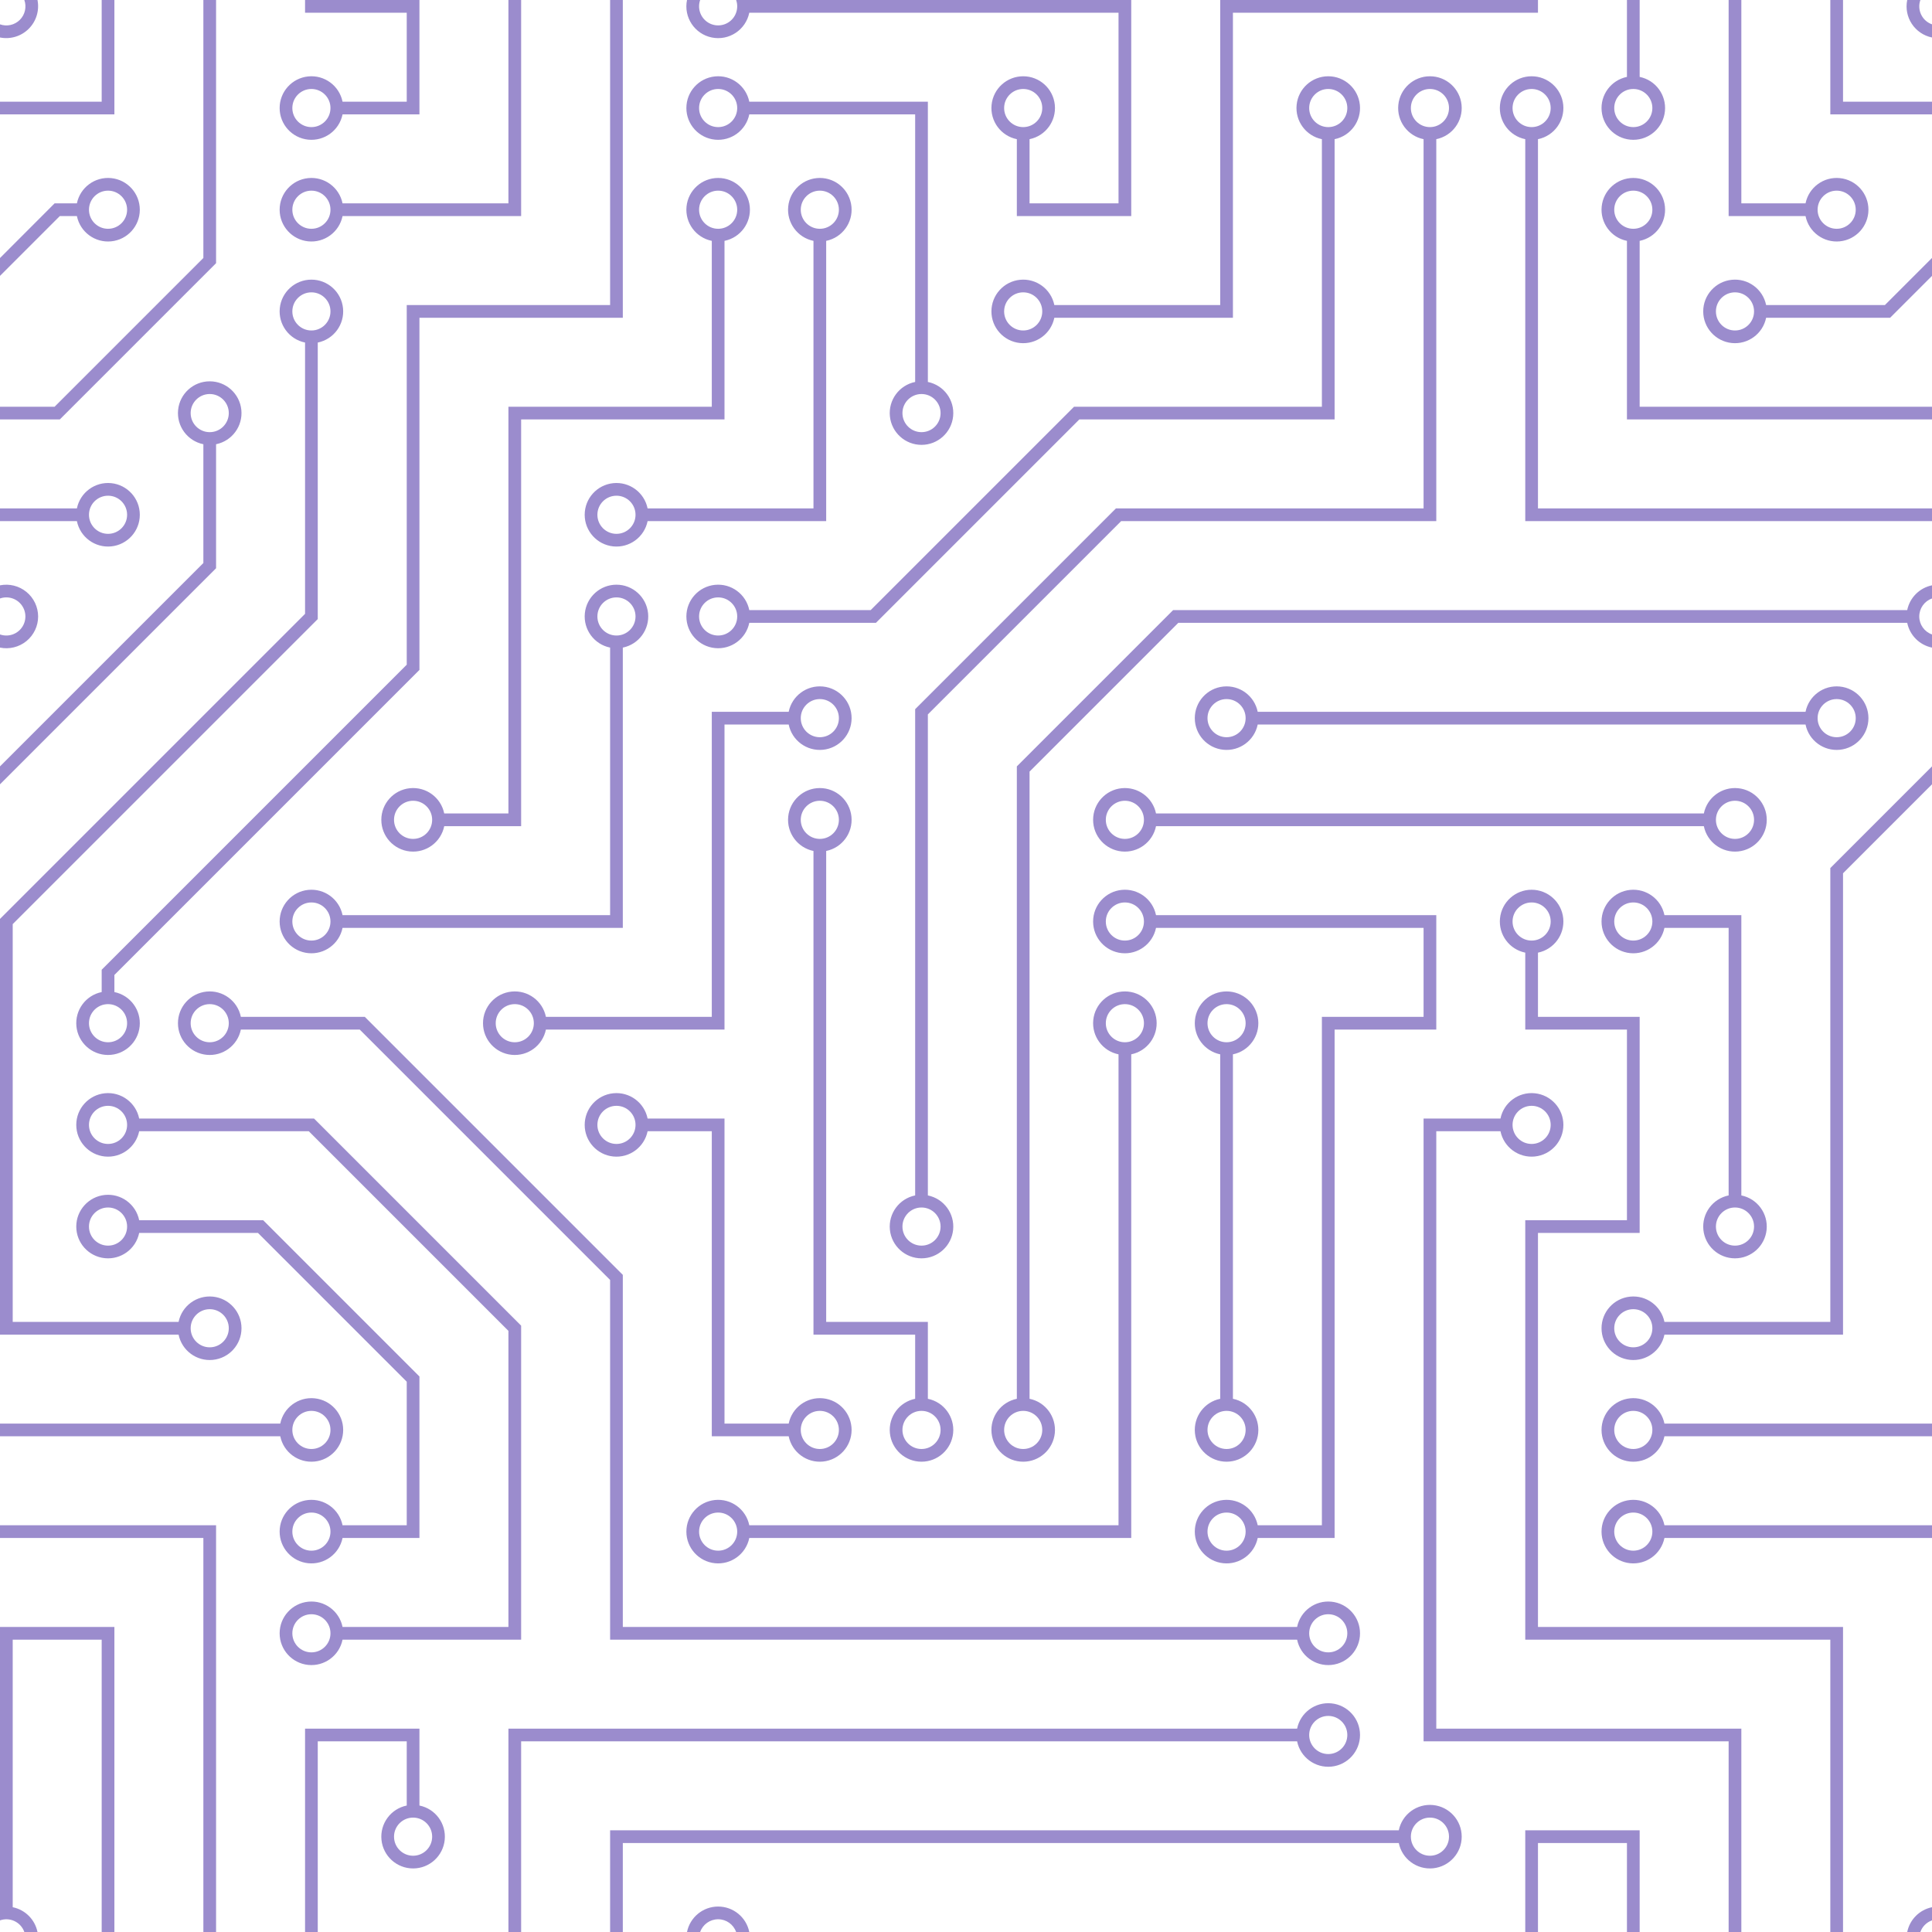
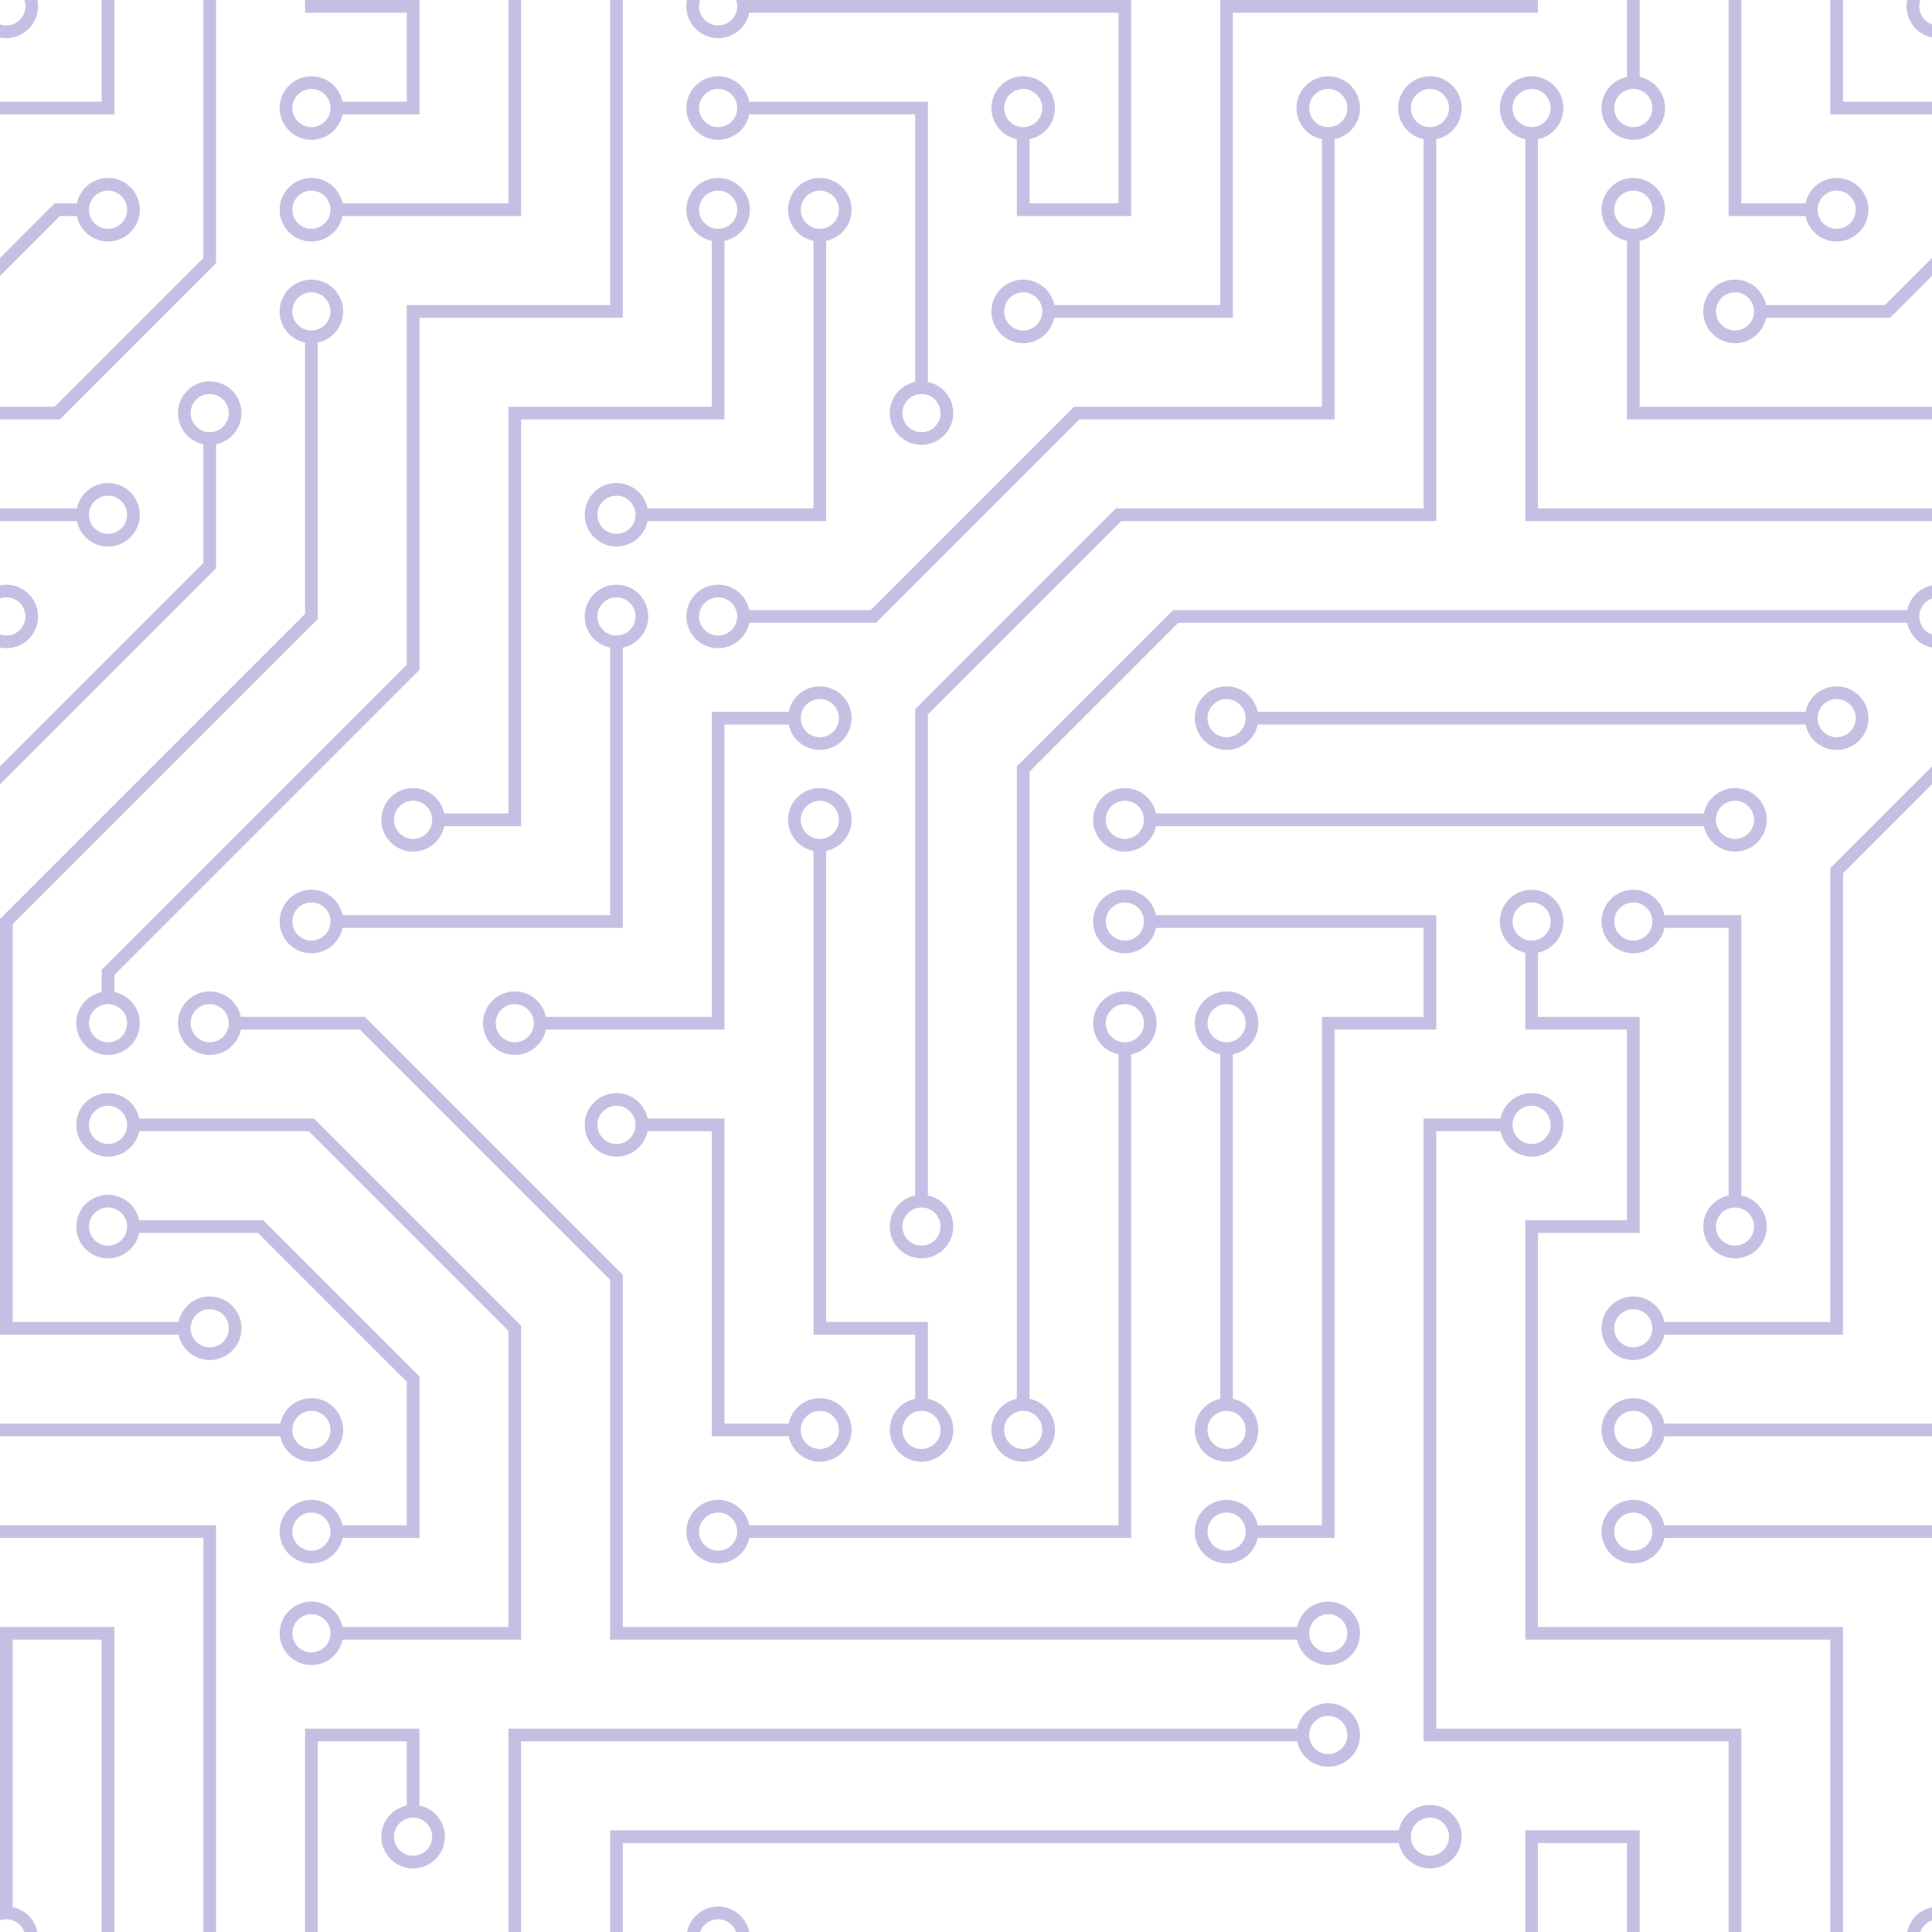
<svg xmlns="http://www.w3.org/2000/svg" viewBox="0 0 304 304" width="304" height="304">
-   <path fill="#230091" fill-opacity="0.45" d="M44.1 224a5 5 0 1 1 0 2H0v-2h44.1zm160 48a5 5 0 1 1 0 2H82v-2h122.1zm57.8-46a5 5 0 1 1 0-2H304v2h-42.1zm0 16a5 5 0 1 1 0-2H304v2h-42.1zm6.2-114a5 5 0 1 1 0 2h-86.2a5 5 0 1 1 0-2h86.2zm-256-48a5 5 0 1 1 0 2H0v-2h12.1zm185.8 34a5 5 0 1 1 0-2h86.2a5 5 0 1 1 0 2h-86.2zM258 12.1a5 5 0 1 1-2 0V0h2v12.1zm-64 208a5 5 0 1 1-2 0v-54.2a5 5 0 1 1 2 0v54.2zm48-198.2V80h62v2h-64V21.9a5 5 0 1 1 2 0zm16 16V64h46v2h-48V37.9a5 5 0 1 1 2 0zm-128 96V208h16v12.1a5 5 0 1 1-2 0V210h-16v-76.1a5 5 0 1 1 2 0zm-5.9-21.9a5 5 0 1 1 0 2H114v48H85.9a5 5 0 1 1 0-2H112v-48h12.1zm-6.2 130a5 5 0 1 1 0-2H176v-74.1a5 5 0 1 1 2 0V242h-60.1zm-16-64a5 5 0 1 1 0-2H114v48h10.1a5 5 0 1 1 0 2H112v-48h-10.1zM66 284.1a5 5 0 1 1-2 0V274H50v30h-2v-32h18v12.1zM236.1 176a5 5 0 1 1 0 2H226v94h48v32h-2v-30h-48v-98h12.1zm25.8-30a5 5 0 1 1 0-2H274v44.1a5 5 0 1 1-2 0V146h-10.1zm-64 96a5 5 0 1 1 0-2H208v-80h16v-14h-42.1a5 5 0 1 1 0-2H226v18h-16v80h-12.1zm86.2-210a5 5 0 1 1 0 2H272V0h2v32h10.1zM98 101.9V146H53.9a5 5 0 1 1 0-2H96v-42.1a5 5 0 1 1 2 0zM53.9 34a5 5 0 1 1 0-2H80V0h2v34H53.9zm60.1 3.9V66H82v64H69.9a5 5 0 1 1 0-2H80V64h32V37.9a5 5 0 1 1 2 0zM101.9 82a5 5 0 1 1 0-2H128V37.9a5 5 0 1 1 2 0V82h-28.1zm16-64a5 5 0 1 1 0-2H146v44.1a5 5 0 1 1-2 0V18h-26.1zm102.2 270a5 5 0 1 1 0 2H98v14h-2v-16h124.1zM242 149.9V160h16v34h-16v62h48v48h-2v-46h-48v-66h16v-30h-16v-12.1a5 5 0 1 1 2 0zM53.9 18a5 5 0 1 1 0-2H64V2H48V0h18v18H53.9zm112 32a5 5 0 1 1 0-2H192V0h50v2h-48v48h-28.1zm-48-48a5 5 0 0 1-9.8-2h2.07a3 3 0 1 0 5.66 0H178v34h-18V21.9a5 5 0 1 1 2 0V32h14V2h-58.1zm0 96a5 5 0 1 1 0-2H137l32-32h39V21.9a5 5 0 1 1 2 0V66h-40.17l-32 32H117.9zm28.1 90.1a5 5 0 1 1-2 0v-76.51L175.59 80H224V21.9a5 5 0 1 1 2 0V82h-49.59L146 112.41v75.69zm16 32a5 5 0 1 1-2 0v-99.51L184.59 96H300.1a5 5 0 0 1 3.9-3.9v2.07a3 3 0 0 0 0 5.66v2.07a5 5 0 0 1-3.9-3.9H185.41L162 121.41v98.69zm-144-64a5 5 0 1 1-2 0v-3.51l48-48V48h32V0h2v50H66v55.41l-48 48v2.69zM50 53.9v43.51l-48 48V208h26.1a5 5 0 1 1 0 2H0v-65.41l48-48V53.9a5 5 0 1 1 2 0zm-16 16V89.41l-34 34v-2.82l32-32V69.9a5 5 0 1 1 2 0zM12.1 32a5 5 0 1 1 0 2H9.41L0 43.41V40.6L8.59 32h3.51zm265.8 18a5 5 0 1 1 0-2h18.69l7.41-7.41v2.82L297.41 50H277.9zm-16 160a5 5 0 1 1 0-2H288v-71.41l16-16v2.82l-14 14V210h-28.1zm-208 32a5 5 0 1 1 0-2H64v-22.59L40.59 194H21.9a5 5 0 1 1 0-2H41.41L66 216.59V242H53.9zm150.2 14a5 5 0 1 1 0 2H96v-56.6L56.6 162H37.9a5 5 0 1 1 0-2h19.5L98 200.6V256h106.1zm-150.2 2a5 5 0 1 1 0-2H80v-46.59L48.59 178H21.9a5 5 0 1 1 0-2H49.41L82 208.59V258H53.9zM34 39.8v1.61L9.41 66H0v-2h8.59L32 40.59V0h2v39.8zM2 300.1a5 5 0 0 1 3.9 3.9H3.83A3 3 0 0 0 0 302.17V256h18v48h-2v-46H2v42.1zM34 241v63h-2v-62H0v-2h34v1zM17 18H0v-2h16V0h2v18h-1zm273-2h14v2h-16V0h2v16zm-32 273v15h-2v-14h-14v14h-2v-16h18v1zM0 92.1A5.02 5.02 0 0 1 6 97a5 5 0 0 1-6 4.9v-2.07a3 3 0 1 0 0-5.66V92.1zM80 272h2v32h-2v-32zm37.9 32h-2.07a3 3 0 0 0-5.66 0h-2.07a5 5 0 0 1 9.8 0zM5.9 0A5.02 5.02 0 0 1 0 5.9V3.83A3 3 0 0 0 3.83 0H5.9zm294.2 0h2.07A3 3 0 0 0 304 3.83V5.9a5 5 0 0 1-3.9-5.9zm3.9 300.1v2.07a3 3 0 0 0-1.83 1.83h-2.07a5 5 0 0 1 3.9-3.9zM97 100a3 3 0 1 0 0-6 3 3 0 0 0 0 6zm0-16a3 3 0 1 0 0-6 3 3 0 0 0 0 6zm16 16a3 3 0 1 0 0-6 3 3 0 0 0 0 6zm16 16a3 3 0 1 0 0-6 3 3 0 0 0 0 6zm0 16a3 3 0 1 0 0-6 3 3 0 0 0 0 6zm-48 32a3 3 0 1 0 0-6 3 3 0 0 0 0 6zm16 16a3 3 0 1 0 0-6 3 3 0 0 0 0 6zm32 48a3 3 0 1 0 0-6 3 3 0 0 0 0 6zm-16 16a3 3 0 1 0 0-6 3 3 0 0 0 0 6zm32-16a3 3 0 1 0 0-6 3 3 0 0 0 0 6zm0-32a3 3 0 1 0 0-6 3 3 0 0 0 0 6zm16 32a3 3 0 1 0 0-6 3 3 0 0 0 0 6zm32 16a3 3 0 1 0 0-6 3 3 0 0 0 0 6zm0-16a3 3 0 1 0 0-6 3 3 0 0 0 0 6zm-16-64a3 3 0 1 0 0-6 3 3 0 0 0 0 6zm16 0a3 3 0 1 0 0-6 3 3 0 0 0 0 6zm16 96a3 3 0 1 0 0-6 3 3 0 0 0 0 6zm0 16a3 3 0 1 0 0-6 3 3 0 0 0 0 6zm16 16a3 3 0 1 0 0-6 3 3 0 0 0 0 6zm16-144a3 3 0 1 0 0-6 3 3 0 0 0 0 6zm0 32a3 3 0 1 0 0-6 3 3 0 0 0 0 6zm16-32a3 3 0 1 0 0-6 3 3 0 0 0 0 6zm16-16a3 3 0 1 0 0-6 3 3 0 0 0 0 6zm-96 0a3 3 0 1 0 0-6 3 3 0 0 0 0 6zm0 16a3 3 0 1 0 0-6 3 3 0 0 0 0 6zm16-32a3 3 0 1 0 0-6 3 3 0 0 0 0 6zm96 0a3 3 0 1 0 0-6 3 3 0 0 0 0 6zm-16-64a3 3 0 1 0 0-6 3 3 0 0 0 0 6zm16-16a3 3 0 1 0 0-6 3 3 0 0 0 0 6zm-32 0a3 3 0 1 0 0-6 3 3 0 0 0 0 6zm0-16a3 3 0 1 0 0-6 3 3 0 0 0 0 6zm-16 0a3 3 0 1 0 0-6 3 3 0 0 0 0 6zm-16 0a3 3 0 1 0 0-6 3 3 0 0 0 0 6zm-16 0a3 3 0 1 0 0-6 3 3 0 0 0 0 6zM49 36a3 3 0 1 0 0-6 3 3 0 0 0 0 6zm-32 0a3 3 0 1 0 0-6 3 3 0 0 0 0 6zm32 16a3 3 0 1 0 0-6 3 3 0 0 0 0 6zM33 68a3 3 0 1 0 0-6 3 3 0 0 0 0 6zm16-48a3 3 0 1 0 0-6 3 3 0 0 0 0 6zm0 240a3 3 0 1 0 0-6 3 3 0 0 0 0 6zm16 32a3 3 0 1 0 0-6 3 3 0 0 0 0 6zm-16-64a3 3 0 1 0 0-6 3 3 0 0 0 0 6zm0 16a3 3 0 1 0 0-6 3 3 0 0 0 0 6zm-16-32a3 3 0 1 0 0-6 3 3 0 0 0 0 6zm80-176a3 3 0 1 0 0-6 3 3 0 0 0 0 6zm16 0a3 3 0 1 0 0-6 3 3 0 0 0 0 6zm-16-16a3 3 0 1 0 0-6 3 3 0 0 0 0 6zm32 48a3 3 0 1 0 0-6 3 3 0 0 0 0 6zm16-16a3 3 0 1 0 0-6 3 3 0 0 0 0 6zm0-32a3 3 0 1 0 0-6 3 3 0 0 0 0 6zm112 176a3 3 0 1 0 0-6 3 3 0 0 0 0 6zm-16 16a3 3 0 1 0 0-6 3 3 0 0 0 0 6zm0 16a3 3 0 1 0 0-6 3 3 0 0 0 0 6zm0 16a3 3 0 1 0 0-6 3 3 0 0 0 0 6zM17 180a3 3 0 1 0 0-6 3 3 0 0 0 0 6zm0 16a3 3 0 1 0 0-6 3 3 0 0 0 0 6zm0-32a3 3 0 1 0 0-6 3 3 0 0 0 0 6zm16 0a3 3 0 1 0 0-6 3 3 0 0 0 0 6zM17 84a3 3 0 1 0 0-6 3 3 0 0 0 0 6zm32 64a3 3 0 1 0 0-6 3 3 0 0 0 0 6zm16-16a3 3 0 1 0 0-6 3 3 0 0 0 0 6z" />
+   <path fill="#230091" fill-opacity="0.25" d="M44.1 224a5 5 0 1 1 0 2H0v-2h44.1zm160 48a5 5 0 1 1 0 2H82v-2h122.1zm57.8-46a5 5 0 1 1 0-2H304v2h-42.1zm0 16a5 5 0 1 1 0-2H304v2h-42.1zm6.2-114a5 5 0 1 1 0 2h-86.2a5 5 0 1 1 0-2h86.2zm-256-48a5 5 0 1 1 0 2H0v-2h12.1zm185.8 34a5 5 0 1 1 0-2h86.2a5 5 0 1 1 0 2h-86.2zM258 12.1a5 5 0 1 1-2 0V0h2v12.1zm-64 208a5 5 0 1 1-2 0v-54.2a5 5 0 1 1 2 0v54.2zm48-198.2V80h62v2h-64V21.9a5 5 0 1 1 2 0zm16 16V64h46v2h-48V37.9a5 5 0 1 1 2 0zm-128 96V208h16v12.1a5 5 0 1 1-2 0V210h-16v-76.1a5 5 0 1 1 2 0zm-5.9-21.9a5 5 0 1 1 0 2H114v48H85.9a5 5 0 1 1 0-2H112v-48h12.1zm-6.2 130a5 5 0 1 1 0-2H176v-74.1a5 5 0 1 1 2 0V242h-60.1zm-16-64a5 5 0 1 1 0-2H114v48h10.1a5 5 0 1 1 0 2H112v-48h-10.1zM66 284.1a5 5 0 1 1-2 0V274H50v30h-2v-32h18v12.1zM236.1 176a5 5 0 1 1 0 2H226v94h48v32h-2v-30h-48v-98h12.1zm25.8-30a5 5 0 1 1 0-2H274v44.1a5 5 0 1 1-2 0V146h-10.1zm-64 96a5 5 0 1 1 0-2H208v-80h16v-14h-42.1a5 5 0 1 1 0-2H226v18h-16v80h-12.1zm86.2-210a5 5 0 1 1 0 2H272V0h2v32h10.1zM98 101.9V146H53.9a5 5 0 1 1 0-2H96v-42.1a5 5 0 1 1 2 0zM53.9 34a5 5 0 1 1 0-2H80V0h2v34H53.9zm60.1 3.9V66H82v64H69.9a5 5 0 1 1 0-2H80V64h32V37.9a5 5 0 1 1 2 0zM101.9 82a5 5 0 1 1 0-2H128V37.9a5 5 0 1 1 2 0V82h-28.1zm16-64a5 5 0 1 1 0-2H146v44.1a5 5 0 1 1-2 0V18h-26.1zm102.2 270a5 5 0 1 1 0 2H98v14h-2v-16h124.1zM242 149.9V160h16v34h-16v62h48v48h-2v-46h-48v-66h16v-30h-16v-12.1a5 5 0 1 1 2 0zM53.9 18a5 5 0 1 1 0-2H64V2H48V0h18v18H53.9zm112 32a5 5 0 1 1 0-2H192V0h50v2h-48v48h-28.1zm-48-48a5 5 0 0 1-9.8-2h2.07a3 3 0 1 0 5.66 0H178v34h-18V21.9a5 5 0 1 1 2 0V32h14V2h-58.1zm0 96a5 5 0 1 1 0-2H137l32-32h39V21.9a5 5 0 1 1 2 0V66h-40.17l-32 32H117.9zm28.1 90.1a5 5 0 1 1-2 0v-76.51L175.59 80H224V21.9a5 5 0 1 1 2 0V82h-49.59L146 112.41v75.69zm16 32a5 5 0 1 1-2 0v-99.51L184.59 96H300.1a5 5 0 0 1 3.9-3.9v2.07a3 3 0 0 0 0 5.66v2.07a5 5 0 0 1-3.9-3.9H185.41L162 121.41v98.69zm-144-64a5 5 0 1 1-2 0v-3.51l48-48V48h32V0h2v50H66v55.41l-48 48v2.69zM50 53.9v43.51l-48 48V208h26.1a5 5 0 1 1 0 2H0v-65.41l48-48V53.9a5 5 0 1 1 2 0zm-16 16V89.41l-34 34v-2.82l32-32V69.9a5 5 0 1 1 2 0zM12.1 32a5 5 0 1 1 0 2H9.41L0 43.41V40.6L8.59 32h3.51zm265.8 18a5 5 0 1 1 0-2h18.69l7.41-7.41v2.82L297.41 50H277.9zm-16 160a5 5 0 1 1 0-2H288v-71.41l16-16v2.82l-14 14V210h-28.1zm-208 32a5 5 0 1 1 0-2H64v-22.59L40.59 194H21.9a5 5 0 1 1 0-2H41.41L66 216.59V242H53.9zm150.2 14a5 5 0 1 1 0 2H96v-56.6L56.6 162H37.9a5 5 0 1 1 0-2h19.5L98 200.6V256h106.1zm-150.2 2a5 5 0 1 1 0-2H80v-46.59L48.59 178H21.9a5 5 0 1 1 0-2H49.41L82 208.59V258H53.9zM34 39.8v1.61L9.41 66H0v-2h8.59L32 40.59V0h2v39.8zM2 300.1a5 5 0 0 1 3.9 3.9H3.83A3 3 0 0 0 0 302.17V256h18v48h-2v-46H2v42.1zM34 241v63h-2v-62H0v-2h34v1zM17 18H0v-2h16V0h2v18h-1zm273-2h14v2h-16V0h2v16zm-32 273v15h-2v-14h-14v14h-2v-16h18v1zM0 92.1A5.02 5.02 0 0 1 6 97a5 5 0 0 1-6 4.9v-2.07a3 3 0 1 0 0-5.66V92.1zM80 272h2v32h-2v-32zm37.9 32h-2.07a3 3 0 0 0-5.66 0h-2.07a5 5 0 0 1 9.8 0zM5.9 0A5.02 5.02 0 0 1 0 5.9V3.83A3 3 0 0 0 3.83 0H5.9zm294.2 0h2.07A3 3 0 0 0 304 3.83V5.9a5 5 0 0 1-3.9-5.9zm3.9 300.1v2.07a3 3 0 0 0-1.83 1.83h-2.07a5 5 0 0 1 3.9-3.9zM97 100a3 3 0 1 0 0-6 3 3 0 0 0 0 6zm0-16a3 3 0 1 0 0-6 3 3 0 0 0 0 6zm16 16a3 3 0 1 0 0-6 3 3 0 0 0 0 6zm16 16a3 3 0 1 0 0-6 3 3 0 0 0 0 6zm0 16a3 3 0 1 0 0-6 3 3 0 0 0 0 6zm-48 32a3 3 0 1 0 0-6 3 3 0 0 0 0 6zm16 16a3 3 0 1 0 0-6 3 3 0 0 0 0 6zm32 48a3 3 0 1 0 0-6 3 3 0 0 0 0 6zm-16 16a3 3 0 1 0 0-6 3 3 0 0 0 0 6zm32-16a3 3 0 1 0 0-6 3 3 0 0 0 0 6zm0-32a3 3 0 1 0 0-6 3 3 0 0 0 0 6zm16 32a3 3 0 1 0 0-6 3 3 0 0 0 0 6zm32 16a3 3 0 1 0 0-6 3 3 0 0 0 0 6zm0-16a3 3 0 1 0 0-6 3 3 0 0 0 0 6zm-16-64a3 3 0 1 0 0-6 3 3 0 0 0 0 6zm16 0a3 3 0 1 0 0-6 3 3 0 0 0 0 6zm16 96a3 3 0 1 0 0-6 3 3 0 0 0 0 6zm0 16a3 3 0 1 0 0-6 3 3 0 0 0 0 6zm16 16a3 3 0 1 0 0-6 3 3 0 0 0 0 6zm16-144a3 3 0 1 0 0-6 3 3 0 0 0 0 6zm0 32a3 3 0 1 0 0-6 3 3 0 0 0 0 6zm16-32a3 3 0 1 0 0-6 3 3 0 0 0 0 6zm16-16a3 3 0 1 0 0-6 3 3 0 0 0 0 6zm-96 0a3 3 0 1 0 0-6 3 3 0 0 0 0 6zm0 16a3 3 0 1 0 0-6 3 3 0 0 0 0 6zm16-32a3 3 0 1 0 0-6 3 3 0 0 0 0 6zm96 0a3 3 0 1 0 0-6 3 3 0 0 0 0 6zm-16-64a3 3 0 1 0 0-6 3 3 0 0 0 0 6zm16-16a3 3 0 1 0 0-6 3 3 0 0 0 0 6zm-32 0a3 3 0 1 0 0-6 3 3 0 0 0 0 6zm0-16a3 3 0 1 0 0-6 3 3 0 0 0 0 6zm-16 0a3 3 0 1 0 0-6 3 3 0 0 0 0 6zm-16 0a3 3 0 1 0 0-6 3 3 0 0 0 0 6zm-16 0a3 3 0 1 0 0-6 3 3 0 0 0 0 6zM49 36a3 3 0 1 0 0-6 3 3 0 0 0 0 6zm-32 0a3 3 0 1 0 0-6 3 3 0 0 0 0 6zm32 16a3 3 0 1 0 0-6 3 3 0 0 0 0 6zM33 68a3 3 0 1 0 0-6 3 3 0 0 0 0 6zm16-48a3 3 0 1 0 0-6 3 3 0 0 0 0 6zm0 240a3 3 0 1 0 0-6 3 3 0 0 0 0 6zm16 32a3 3 0 1 0 0-6 3 3 0 0 0 0 6zm-16-64a3 3 0 1 0 0-6 3 3 0 0 0 0 6zm0 16a3 3 0 1 0 0-6 3 3 0 0 0 0 6zm-16-32a3 3 0 1 0 0-6 3 3 0 0 0 0 6zm80-176a3 3 0 1 0 0-6 3 3 0 0 0 0 6zm16 0a3 3 0 1 0 0-6 3 3 0 0 0 0 6zm-16-16a3 3 0 1 0 0-6 3 3 0 0 0 0 6zm32 48a3 3 0 1 0 0-6 3 3 0 0 0 0 6zm16-16a3 3 0 1 0 0-6 3 3 0 0 0 0 6zm0-32a3 3 0 1 0 0-6 3 3 0 0 0 0 6zm112 176a3 3 0 1 0 0-6 3 3 0 0 0 0 6zm-16 16a3 3 0 1 0 0-6 3 3 0 0 0 0 6zm0 16a3 3 0 1 0 0-6 3 3 0 0 0 0 6zm0 16a3 3 0 1 0 0-6 3 3 0 0 0 0 6zM17 180a3 3 0 1 0 0-6 3 3 0 0 0 0 6zm0 16a3 3 0 1 0 0-6 3 3 0 0 0 0 6zm0-32a3 3 0 1 0 0-6 3 3 0 0 0 0 6zm16 0a3 3 0 1 0 0-6 3 3 0 0 0 0 6zM17 84a3 3 0 1 0 0-6 3 3 0 0 0 0 6zm32 64a3 3 0 1 0 0-6 3 3 0 0 0 0 6zm16-16a3 3 0 1 0 0-6 3 3 0 0 0 0 6z" />
</svg>
